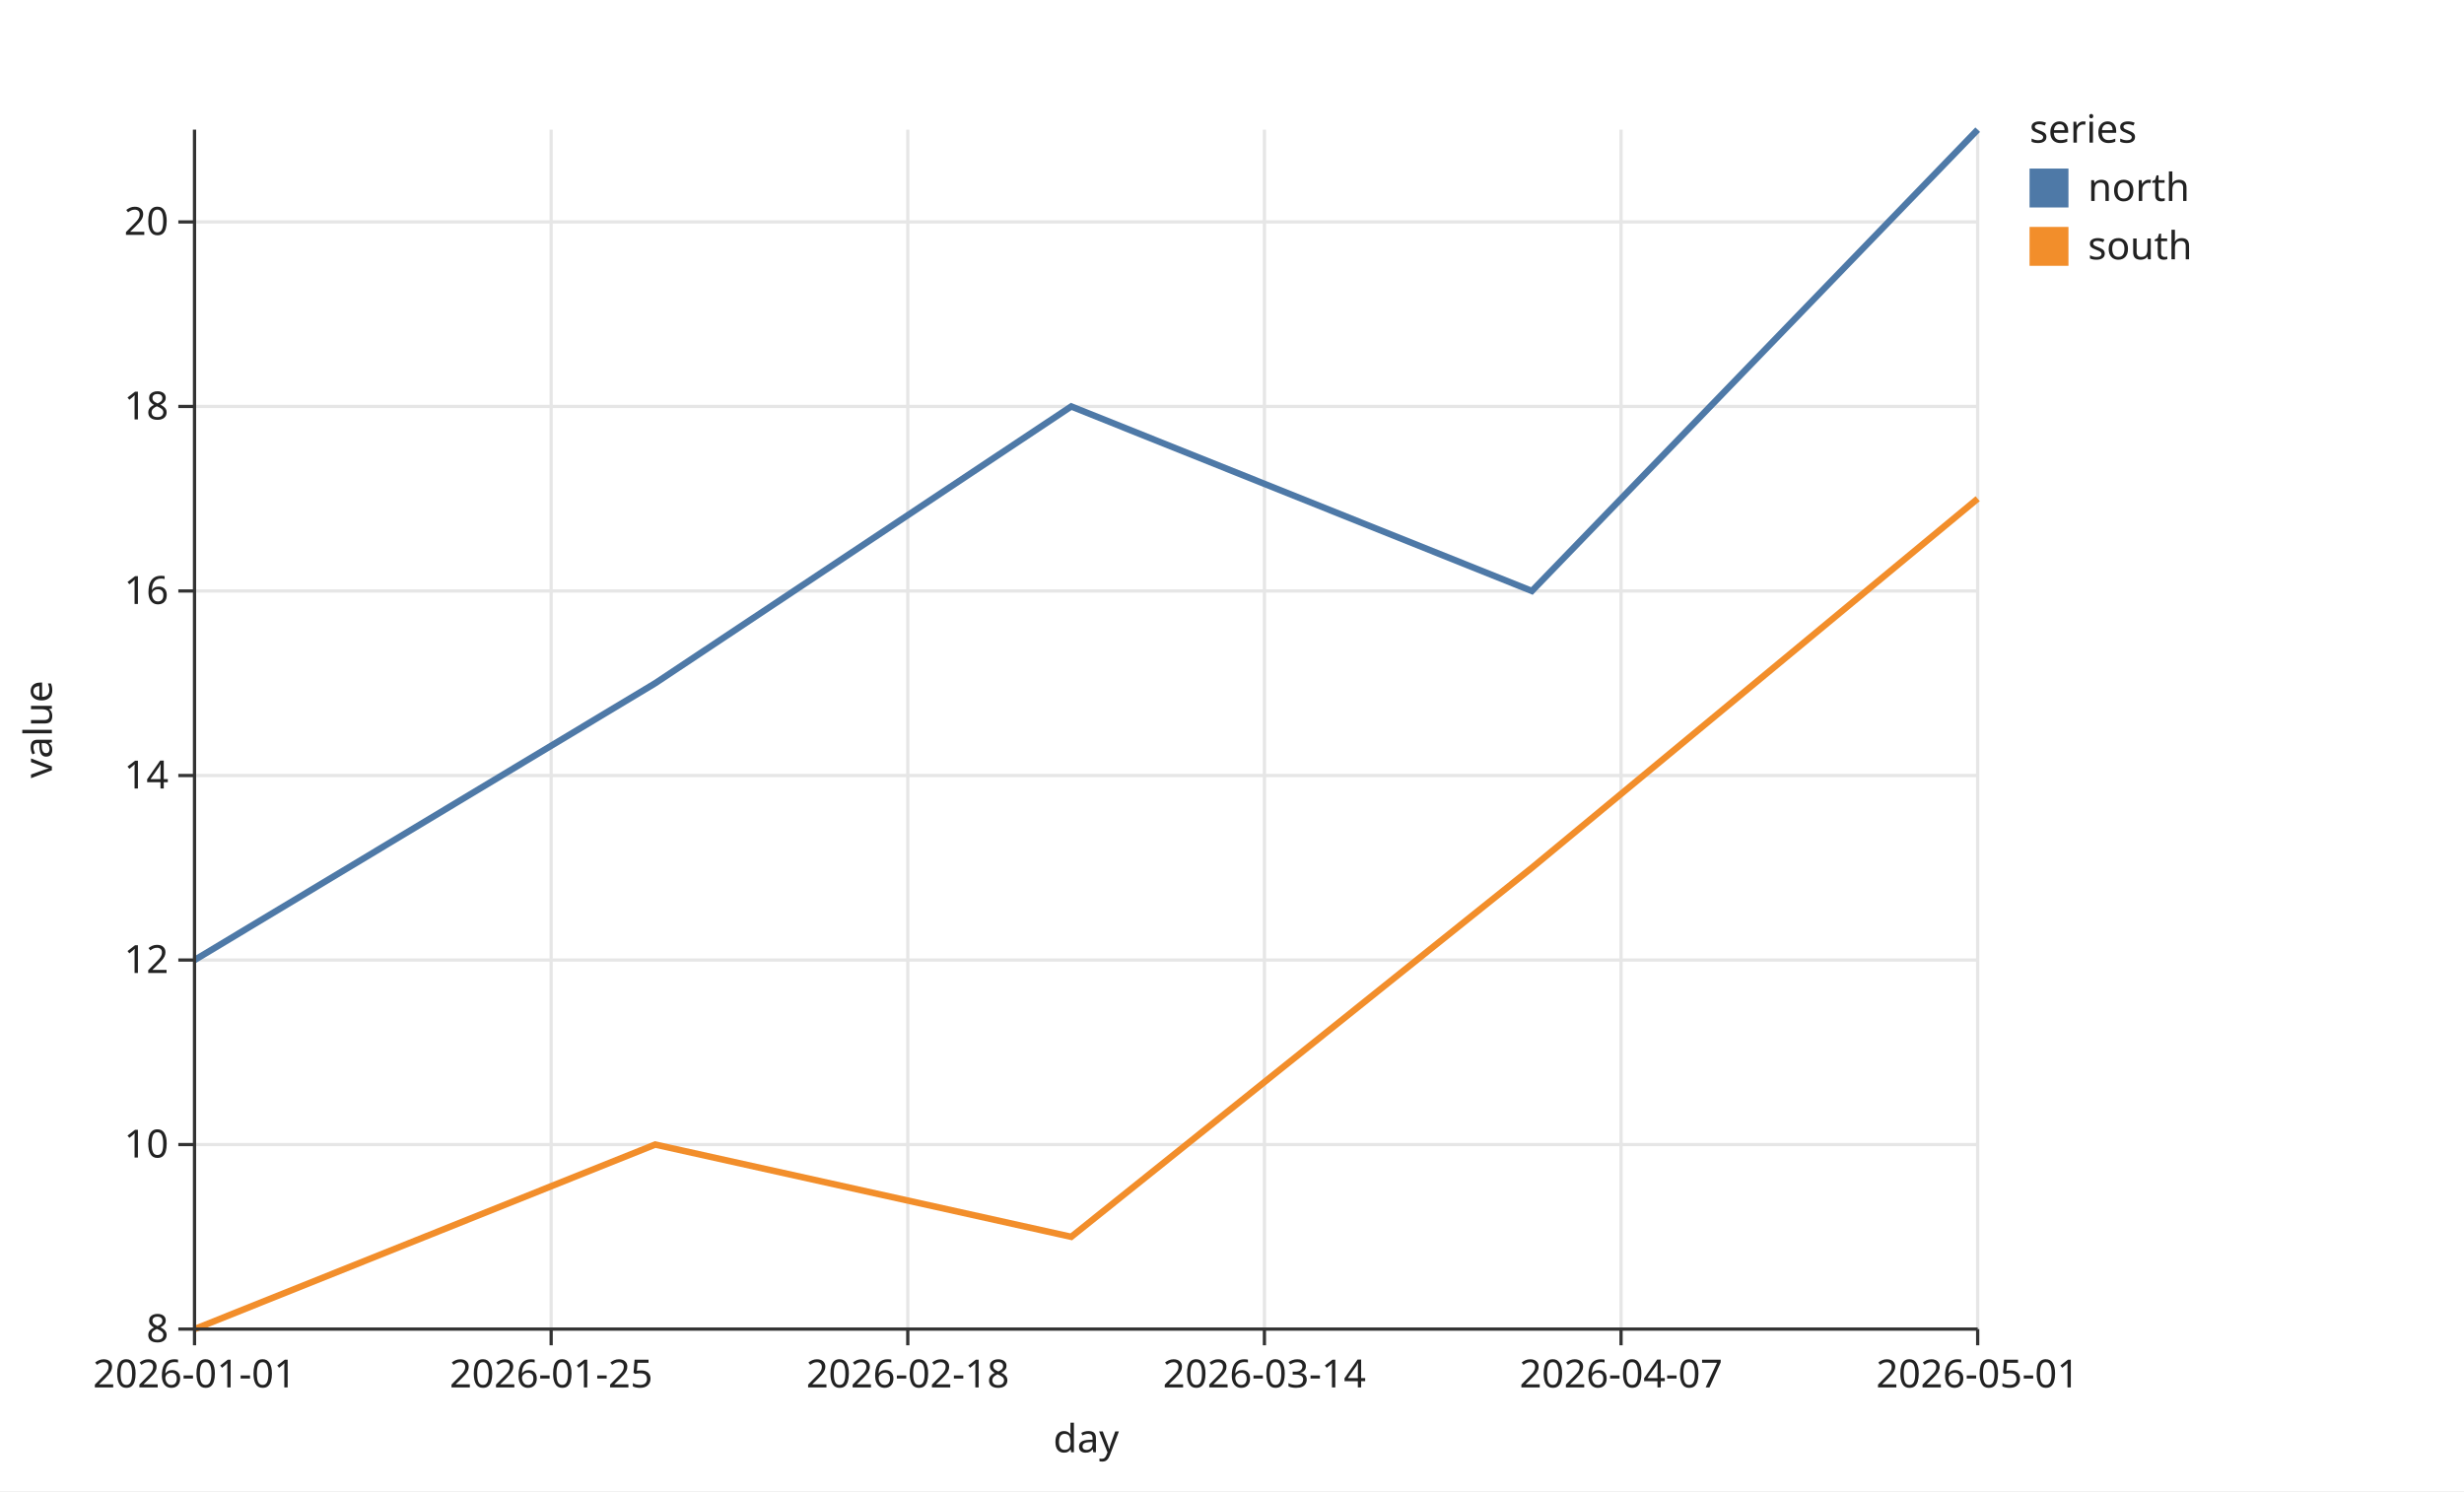
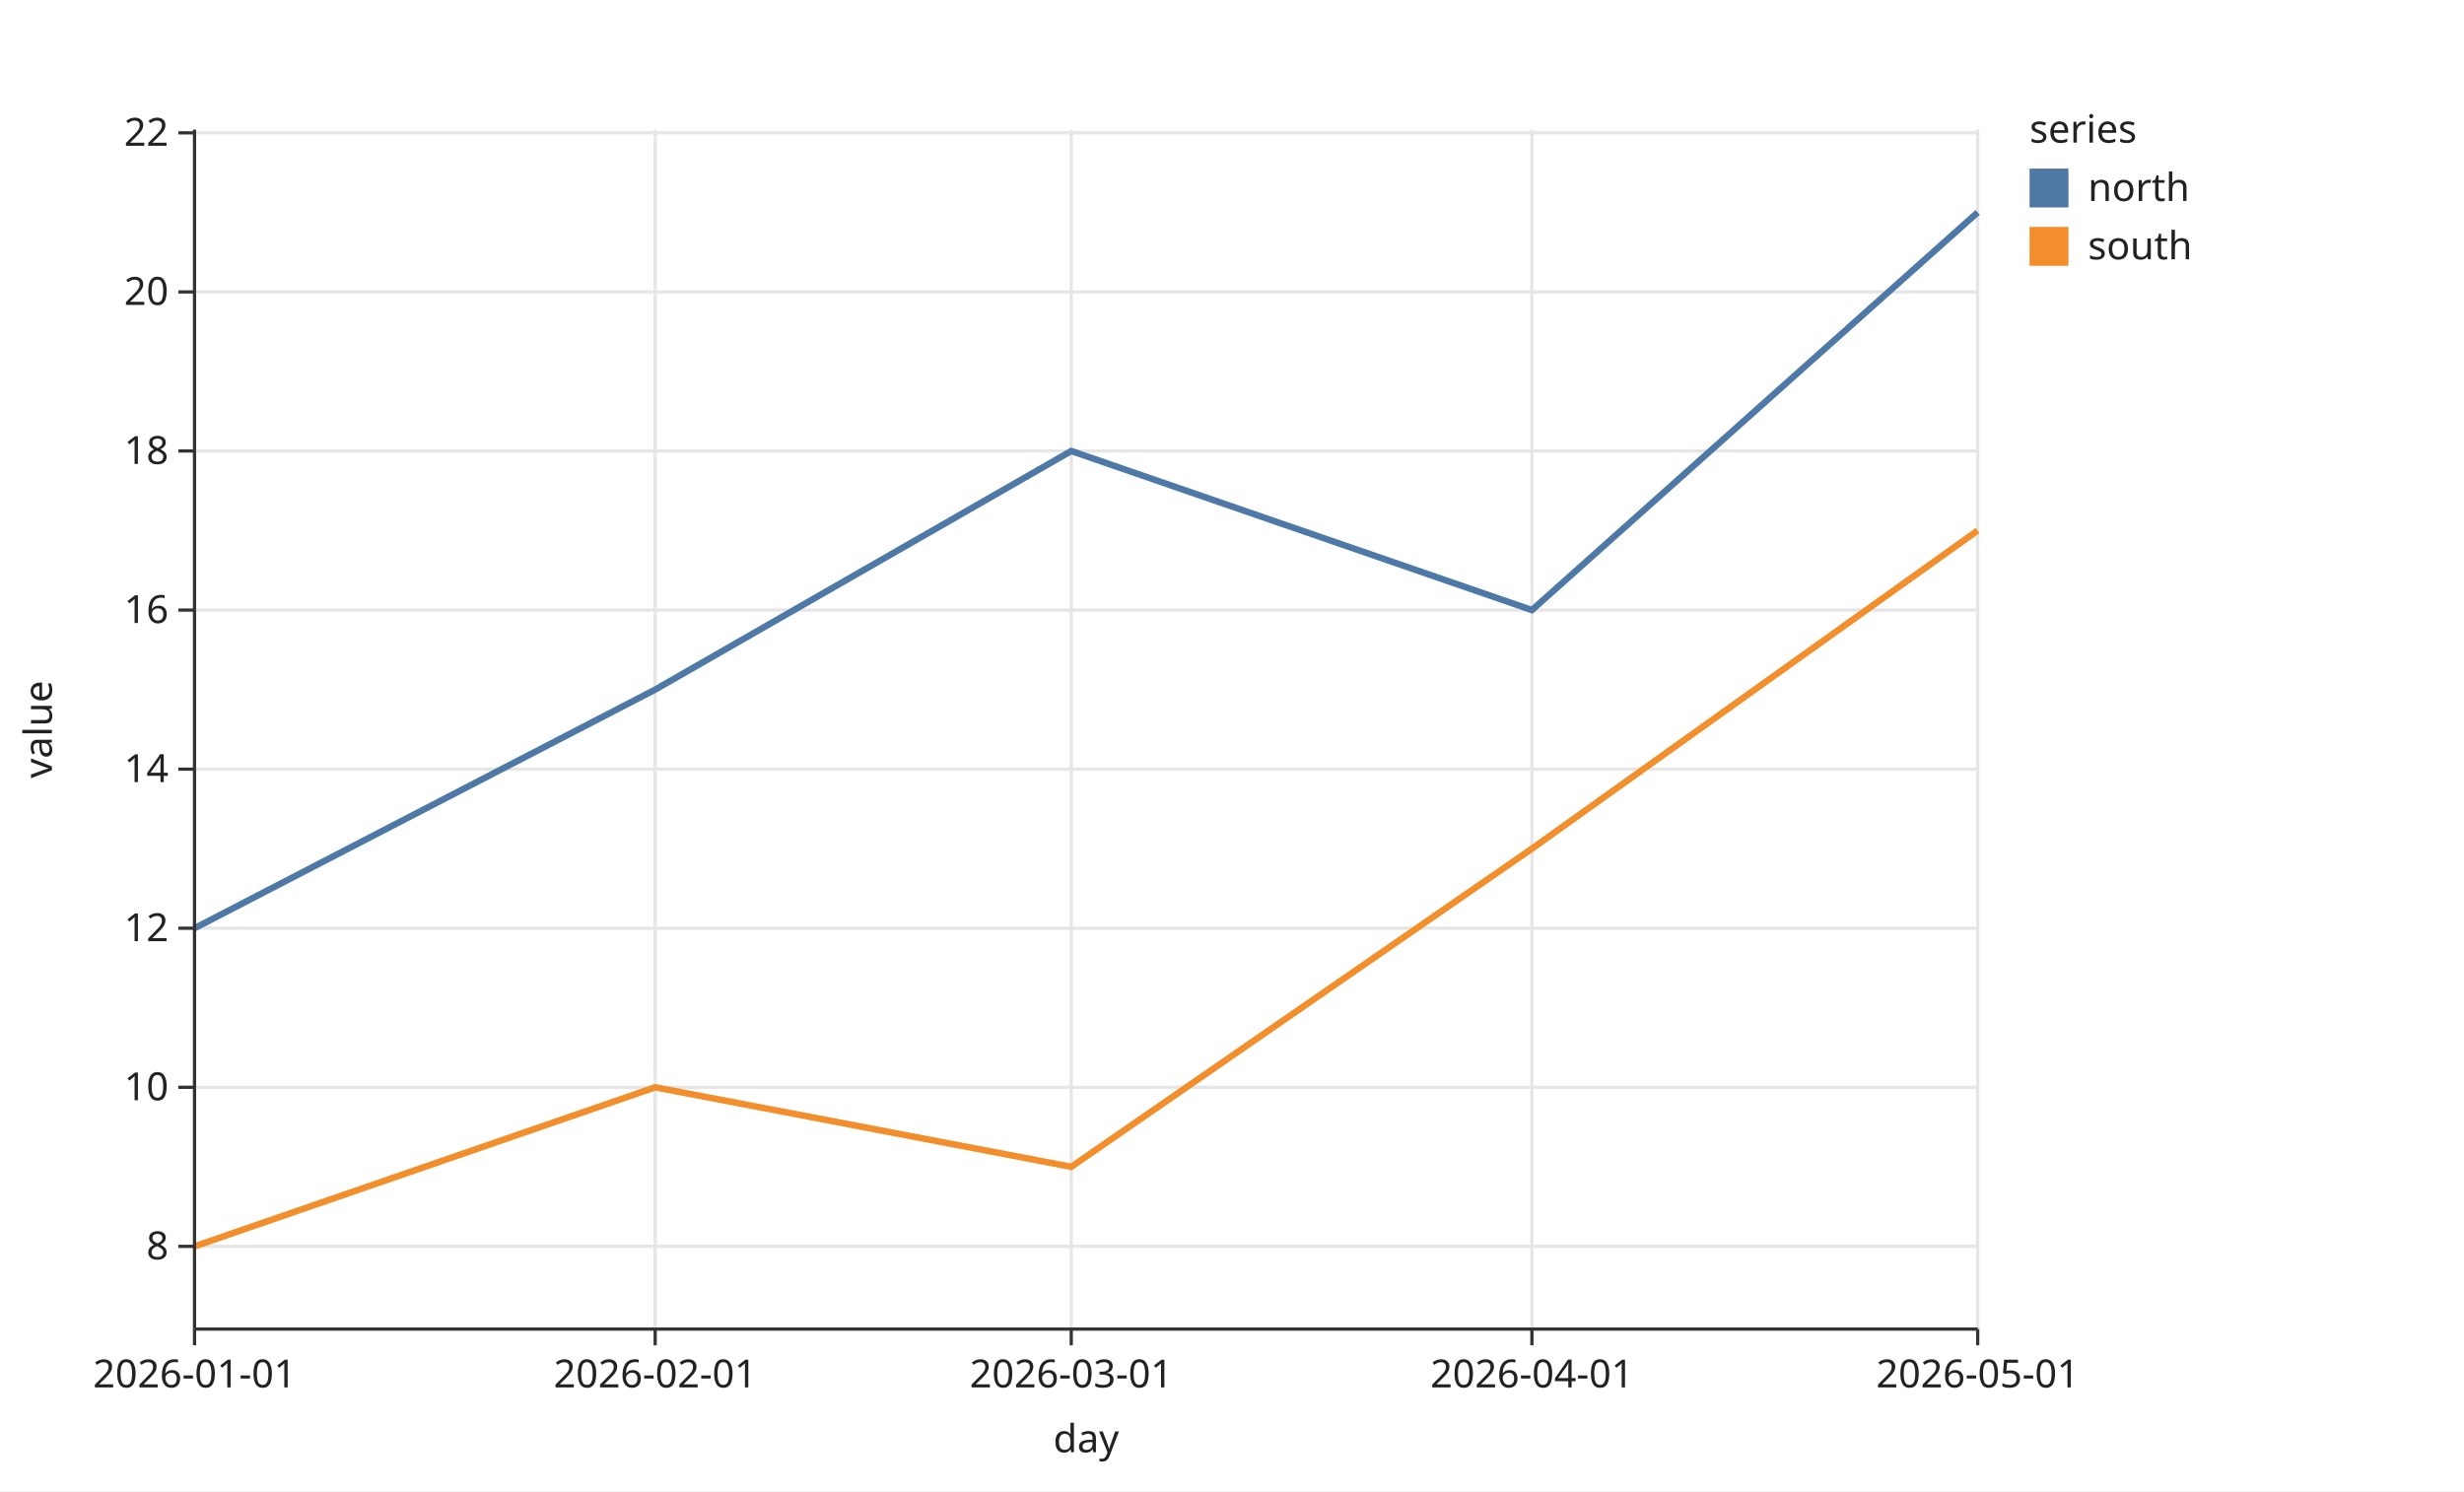
<svg xmlns="http://www.w3.org/2000/svg" width="760" height="460" viewBox="0 0 760 460" role="img">
  <rect class="algraf-background" x="0" y="0" width="760" height="460" fill="#ffffff" />
  <rect class="algraf-plot-area" x="60" y="40" width="550" height="370" fill="#ffffff" />
  <g class="algraf-grid">
    <line x1="60" y1="40" x2="60" y2="410" stroke="#e6e6e6" stroke-width="1" />
-     <line x1="170" y1="40" x2="170" y2="410" stroke="#e6e6e6" stroke-width="1" />
-     <line x1="280" y1="40" x2="280" y2="410" stroke="#e6e6e6" stroke-width="1" />
-     <line x1="390" y1="40" x2="390" y2="410" stroke="#e6e6e6" stroke-width="1" />
-     <line x1="500" y1="40" x2="500" y2="410" stroke="#e6e6e6" stroke-width="1" />
+     <line x1="202.083" y1="40" x2="202.083" y2="410" stroke="#e6e6e6" stroke-width="1" />
+     <line x1="330.417" y1="40" x2="330.417" y2="410" stroke="#e6e6e6" stroke-width="1" />
+     <line x1="472.5" y1="40" x2="472.5" y2="410" stroke="#e6e6e6" stroke-width="1" />
    <line x1="610" y1="40" x2="610" y2="410" stroke="#e6e6e6" stroke-width="1" />
-     <line x1="60" y1="410" x2="610" y2="410" stroke="#e6e6e6" stroke-width="1" />
-     <line x1="60" y1="353.077" x2="610" y2="353.077" stroke="#e6e6e6" stroke-width="1" />
-     <line x1="60" y1="296.154" x2="610" y2="296.154" stroke="#e6e6e6" stroke-width="1" />
-     <line x1="60" y1="239.231" x2="610" y2="239.231" stroke="#e6e6e6" stroke-width="1" />
-     <line x1="60" y1="182.308" x2="610" y2="182.308" stroke="#e6e6e6" stroke-width="1" />
-     <line x1="60" y1="125.385" x2="610" y2="125.385" stroke="#e6e6e6" stroke-width="1" />
-     <line x1="60" y1="68.462" x2="610" y2="68.462" stroke="#e6e6e6" stroke-width="1" />
+     <line x1="60" y1="384.483" x2="610" y2="384.483" stroke="#e6e6e6" stroke-width="1" />
+     <line x1="60" y1="335.411" x2="610" y2="335.411" stroke="#e6e6e6" stroke-width="1" />
+     <line x1="60" y1="286.34" x2="610" y2="286.34" stroke="#e6e6e6" stroke-width="1" />
+     <line x1="60" y1="237.268" x2="610" y2="237.268" stroke="#e6e6e6" stroke-width="1" />
+     <line x1="60" y1="188.196" x2="610" y2="188.196" stroke="#e6e6e6" stroke-width="1" />
+     <line x1="60" y1="139.125" x2="610" y2="139.125" stroke="#e6e6e6" stroke-width="1" />
+     <line x1="60" y1="90.053" x2="610" y2="90.053" stroke="#e6e6e6" stroke-width="1" />
+     <line x1="60" y1="40.981" x2="610" y2="40.981" stroke="#e6e6e6" stroke-width="1" />
  </g>
  <g class="algraf-layer algraf-geom-line">
-     <path d="M60 296.154 L202.083 210.769 L330.417 125.385 L472.5 182.308 L610 40" fill="none" stroke="#4E79A7" stroke-width="2" opacity="1" />
-     <path d="M60 410 L202.083 353.077 L330.417 381.538 L472.5 267.692 L610 153.846" fill="none" stroke="#F28E2B" stroke-width="2" opacity="1" />
+     <path d="M60 286.34 L202.083 212.732 L330.417 139.125 L472.5 188.196 L610 65.517" fill="none" stroke="#4E79A7" stroke-width="2" opacity="1" />
+     <path d="M60 384.483 L202.083 335.411 L330.417 359.947 L472.5 261.804 L610 163.66" fill="none" stroke="#F28E2B" stroke-width="2" opacity="1" />
  </g>
  <g class="algraf-axes">
    <line x1="60" y1="410" x2="610" y2="410" stroke="#333333" stroke-width="1" />
    <line x1="60" y1="410" x2="60" y2="415" stroke="#333333" stroke-width="1" />
    <text x="60" y="428" text-anchor="middle" font-family="system-ui, sans-serif" font-size="12" fill="#222222">2026-01-01</text>
-     <line x1="170" y1="410" x2="170" y2="415" stroke="#333333" stroke-width="1" />
-     <text x="170" y="428" text-anchor="middle" font-family="system-ui, sans-serif" font-size="12" fill="#222222">2026-01-25</text>
-     <line x1="280" y1="410" x2="280" y2="415" stroke="#333333" stroke-width="1" />
-     <text x="280" y="428" text-anchor="middle" font-family="system-ui, sans-serif" font-size="12" fill="#222222">2026-02-18</text>
-     <line x1="390" y1="410" x2="390" y2="415" stroke="#333333" stroke-width="1" />
-     <text x="390" y="428" text-anchor="middle" font-family="system-ui, sans-serif" font-size="12" fill="#222222">2026-03-14</text>
-     <line x1="500" y1="410" x2="500" y2="415" stroke="#333333" stroke-width="1" />
-     <text x="500" y="428" text-anchor="middle" font-family="system-ui, sans-serif" font-size="12" fill="#222222">2026-04-07</text>
+     <line x1="202.083" y1="410" x2="202.083" y2="415" stroke="#333333" stroke-width="1" />
+     <text x="202.083" y="428" text-anchor="middle" font-family="system-ui, sans-serif" font-size="12" fill="#222222">2026-02-01</text>
+     <line x1="330.417" y1="410" x2="330.417" y2="415" stroke="#333333" stroke-width="1" />
+     <text x="330.417" y="428" text-anchor="middle" font-family="system-ui, sans-serif" font-size="12" fill="#222222">2026-03-01</text>
+     <line x1="472.5" y1="410" x2="472.5" y2="415" stroke="#333333" stroke-width="1" />
+     <text x="472.5" y="428" text-anchor="middle" font-family="system-ui, sans-serif" font-size="12" fill="#222222">2026-04-01</text>
    <line x1="610" y1="410" x2="610" y2="415" stroke="#333333" stroke-width="1" />
    <text x="610" y="428" text-anchor="middle" font-family="system-ui, sans-serif" font-size="12" fill="#222222">2026-05-01</text>
    <text x="335" y="448" text-anchor="middle" font-family="system-ui, sans-serif" font-size="12" fill="#222222">day</text>
    <line x1="60" y1="40" x2="60" y2="410" stroke="#333333" stroke-width="1" />
-     <line x1="55" y1="410" x2="60" y2="410" stroke="#333333" stroke-width="1" />
-     <text x="52" y="414" text-anchor="end" font-family="system-ui, sans-serif" font-size="12" fill="#222222">8</text>
-     <line x1="55" y1="353.077" x2="60" y2="353.077" stroke="#333333" stroke-width="1" />
-     <text x="52" y="357.077" text-anchor="end" font-family="system-ui, sans-serif" font-size="12" fill="#222222">10</text>
-     <line x1="55" y1="296.154" x2="60" y2="296.154" stroke="#333333" stroke-width="1" />
-     <text x="52" y="300.154" text-anchor="end" font-family="system-ui, sans-serif" font-size="12" fill="#222222">12</text>
-     <line x1="55" y1="239.231" x2="60" y2="239.231" stroke="#333333" stroke-width="1" />
-     <text x="52" y="243.231" text-anchor="end" font-family="system-ui, sans-serif" font-size="12" fill="#222222">14</text>
-     <line x1="55" y1="182.308" x2="60" y2="182.308" stroke="#333333" stroke-width="1" />
-     <text x="52" y="186.308" text-anchor="end" font-family="system-ui, sans-serif" font-size="12" fill="#222222">16</text>
-     <line x1="55" y1="125.385" x2="60" y2="125.385" stroke="#333333" stroke-width="1" />
-     <text x="52" y="129.385" text-anchor="end" font-family="system-ui, sans-serif" font-size="12" fill="#222222">18</text>
-     <line x1="55" y1="68.462" x2="60" y2="68.462" stroke="#333333" stroke-width="1" />
-     <text x="52" y="72.462" text-anchor="end" font-family="system-ui, sans-serif" font-size="12" fill="#222222">20</text>
+     <line x1="55" y1="384.483" x2="60" y2="384.483" stroke="#333333" stroke-width="1" />
+     <text x="52" y="388.483" text-anchor="end" font-family="system-ui, sans-serif" font-size="12" fill="#222222">8</text>
+     <line x1="55" y1="335.411" x2="60" y2="335.411" stroke="#333333" stroke-width="1" />
+     <text x="52" y="339.411" text-anchor="end" font-family="system-ui, sans-serif" font-size="12" fill="#222222">10</text>
+     <line x1="55" y1="286.34" x2="60" y2="286.34" stroke="#333333" stroke-width="1" />
+     <text x="52" y="290.34" text-anchor="end" font-family="system-ui, sans-serif" font-size="12" fill="#222222">12</text>
+     <line x1="55" y1="237.268" x2="60" y2="237.268" stroke="#333333" stroke-width="1" />
+     <text x="52" y="241.268" text-anchor="end" font-family="system-ui, sans-serif" font-size="12" fill="#222222">14</text>
+     <line x1="55" y1="188.196" x2="60" y2="188.196" stroke="#333333" stroke-width="1" />
+     <text x="52" y="192.196" text-anchor="end" font-family="system-ui, sans-serif" font-size="12" fill="#222222">16</text>
+     <line x1="55" y1="139.125" x2="60" y2="139.125" stroke="#333333" stroke-width="1" />
+     <text x="52" y="143.125" text-anchor="end" font-family="system-ui, sans-serif" font-size="12" fill="#222222">18</text>
+     <line x1="55" y1="90.053" x2="60" y2="90.053" stroke="#333333" stroke-width="1" />
+     <text x="52" y="94.053" text-anchor="end" font-family="system-ui, sans-serif" font-size="12" fill="#222222">20</text>
+     <line x1="55" y1="40.981" x2="60" y2="40.981" stroke="#333333" stroke-width="1" />
+     <text x="52" y="44.981" text-anchor="end" font-family="system-ui, sans-serif" font-size="12" fill="#222222">22</text>
    <text x="16" y="225" text-anchor="middle" transform="rotate(-90 16 225)" font-family="system-ui, sans-serif" font-size="12" fill="#222222">value</text>
  </g>
  <g class="algraf-legends">
    <text x="626" y="44" text-anchor="start" font-family="system-ui, sans-serif" font-size="12" fill="#222222">series</text>
    <rect x="626" y="52" width="12" height="12" fill="#4E79A7" />
    <text x="644" y="62" text-anchor="start" font-family="system-ui, sans-serif" font-size="12" fill="#222222">north</text>
    <rect x="626" y="70" width="12" height="12" fill="#F28E2B" />
    <text x="644" y="80" text-anchor="start" font-family="system-ui, sans-serif" font-size="12" fill="#222222">south</text>
  </g>
</svg>
